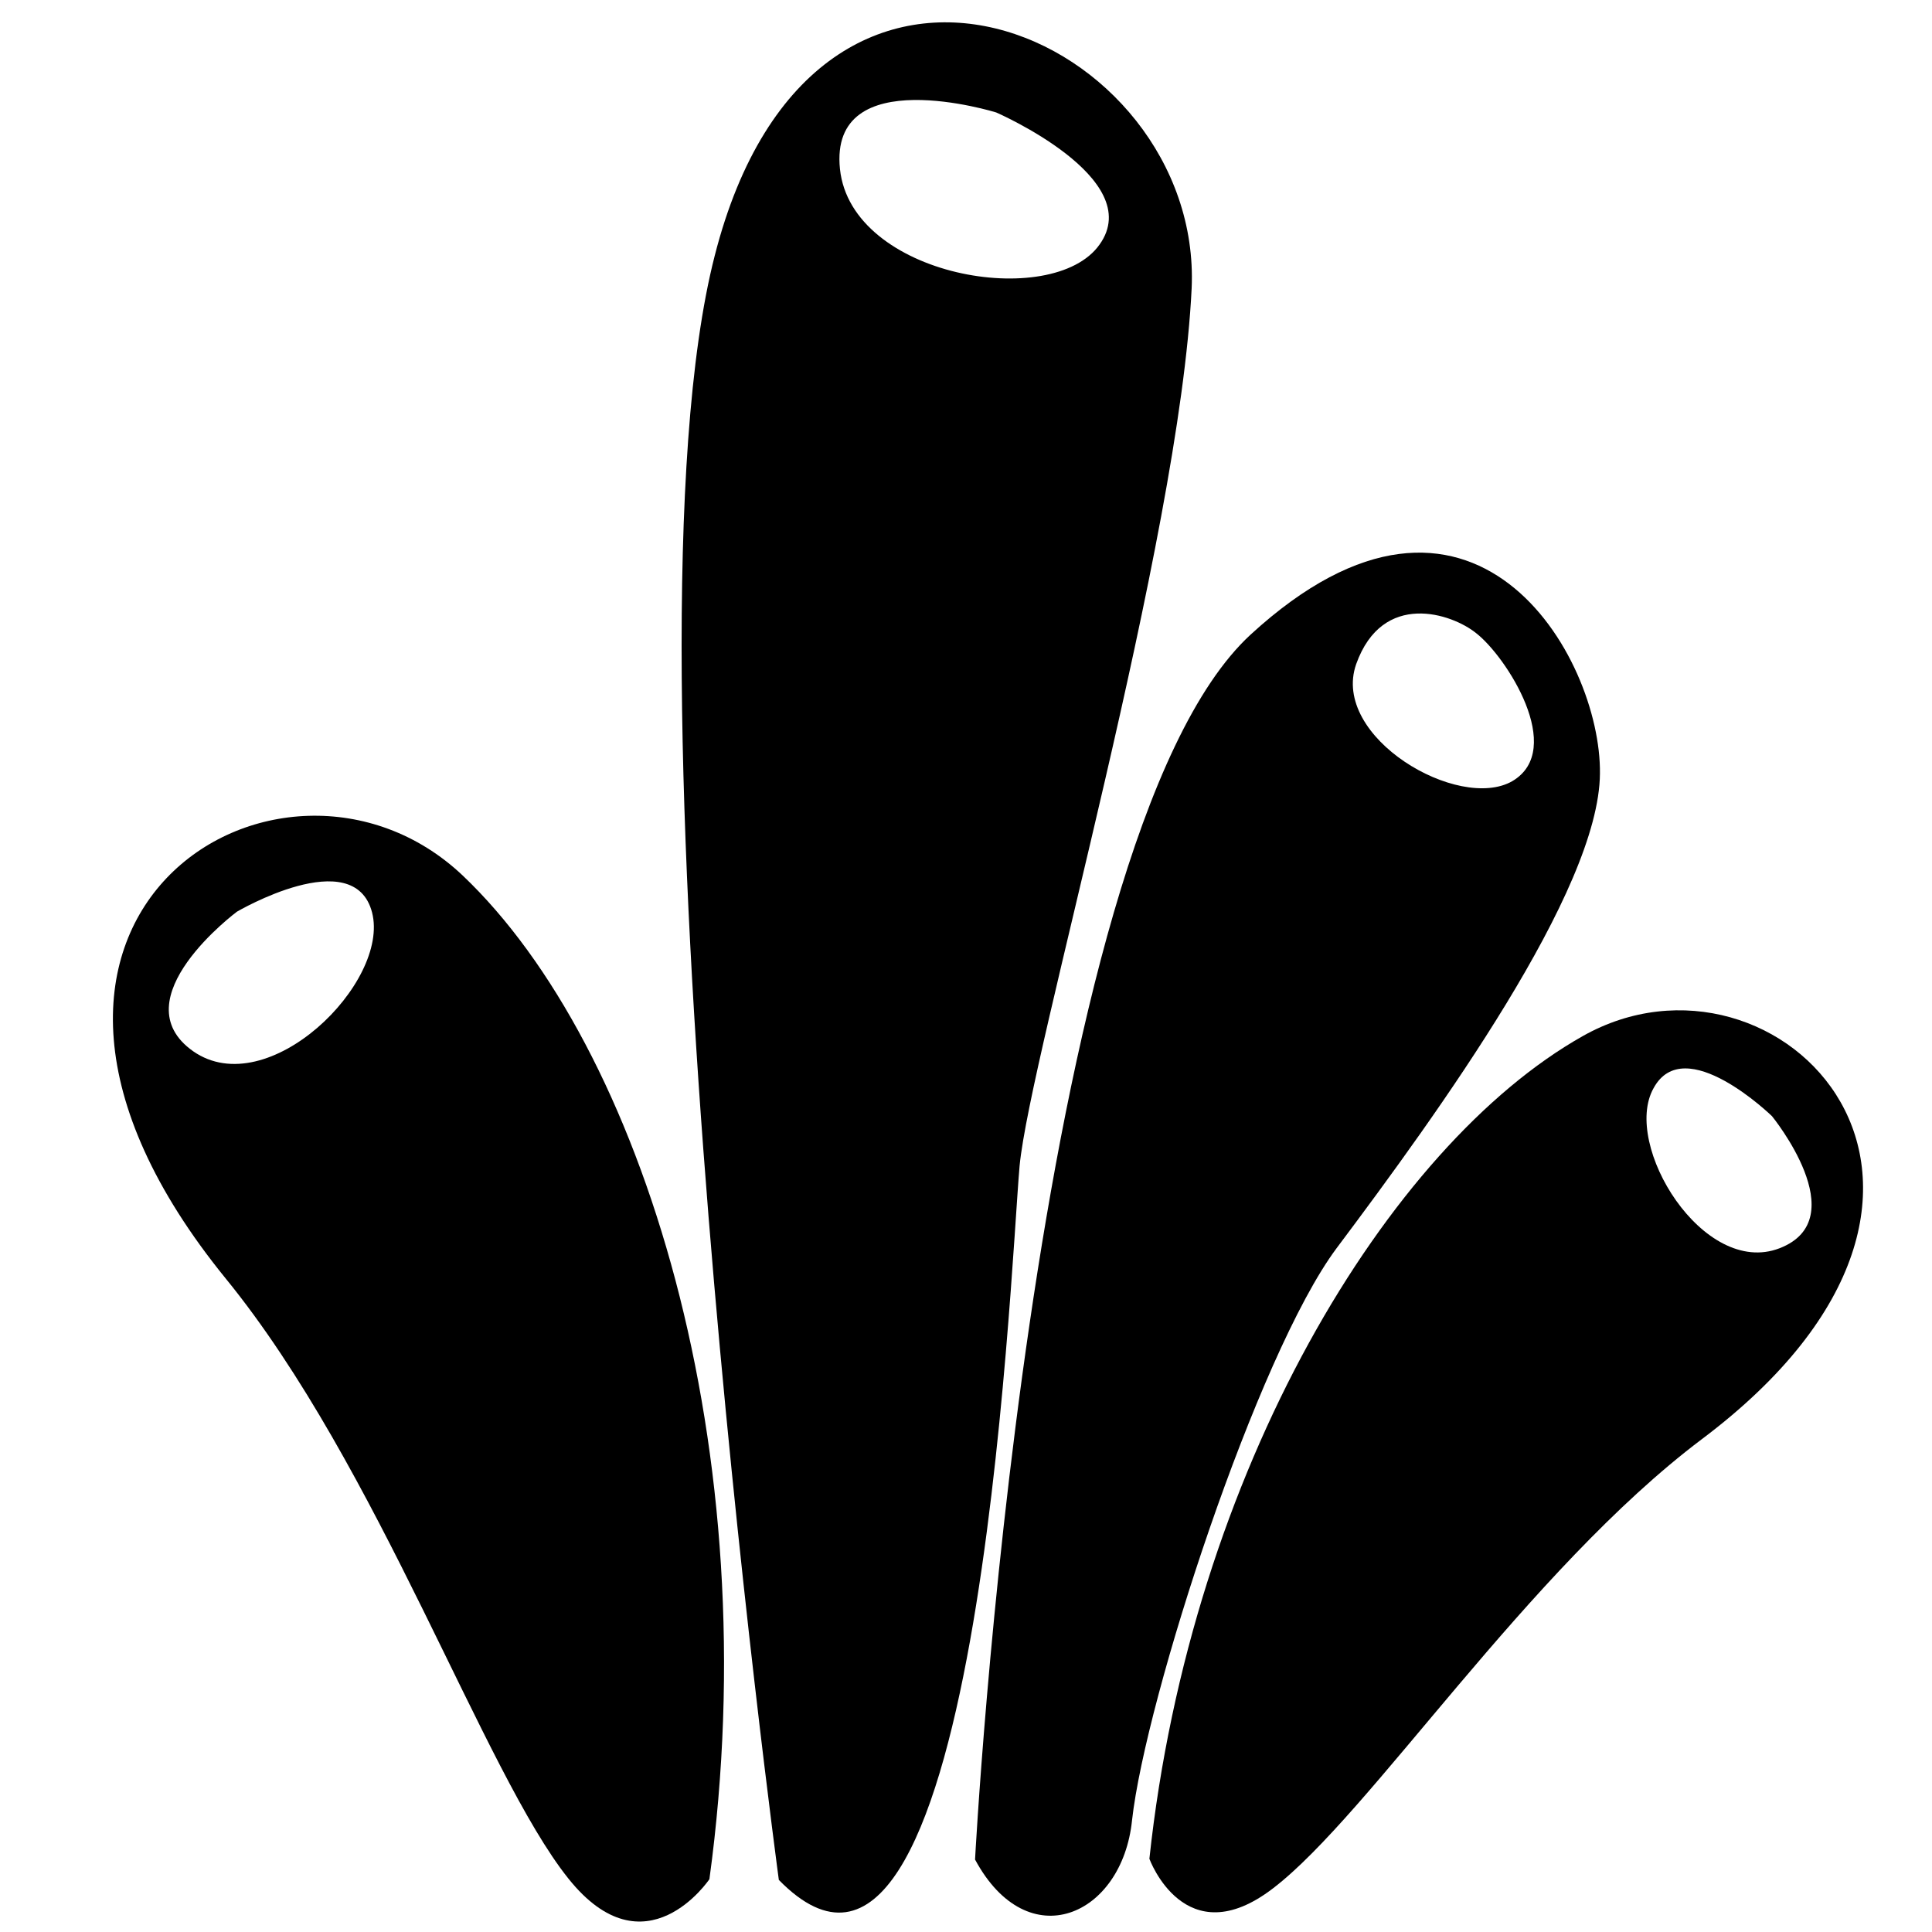
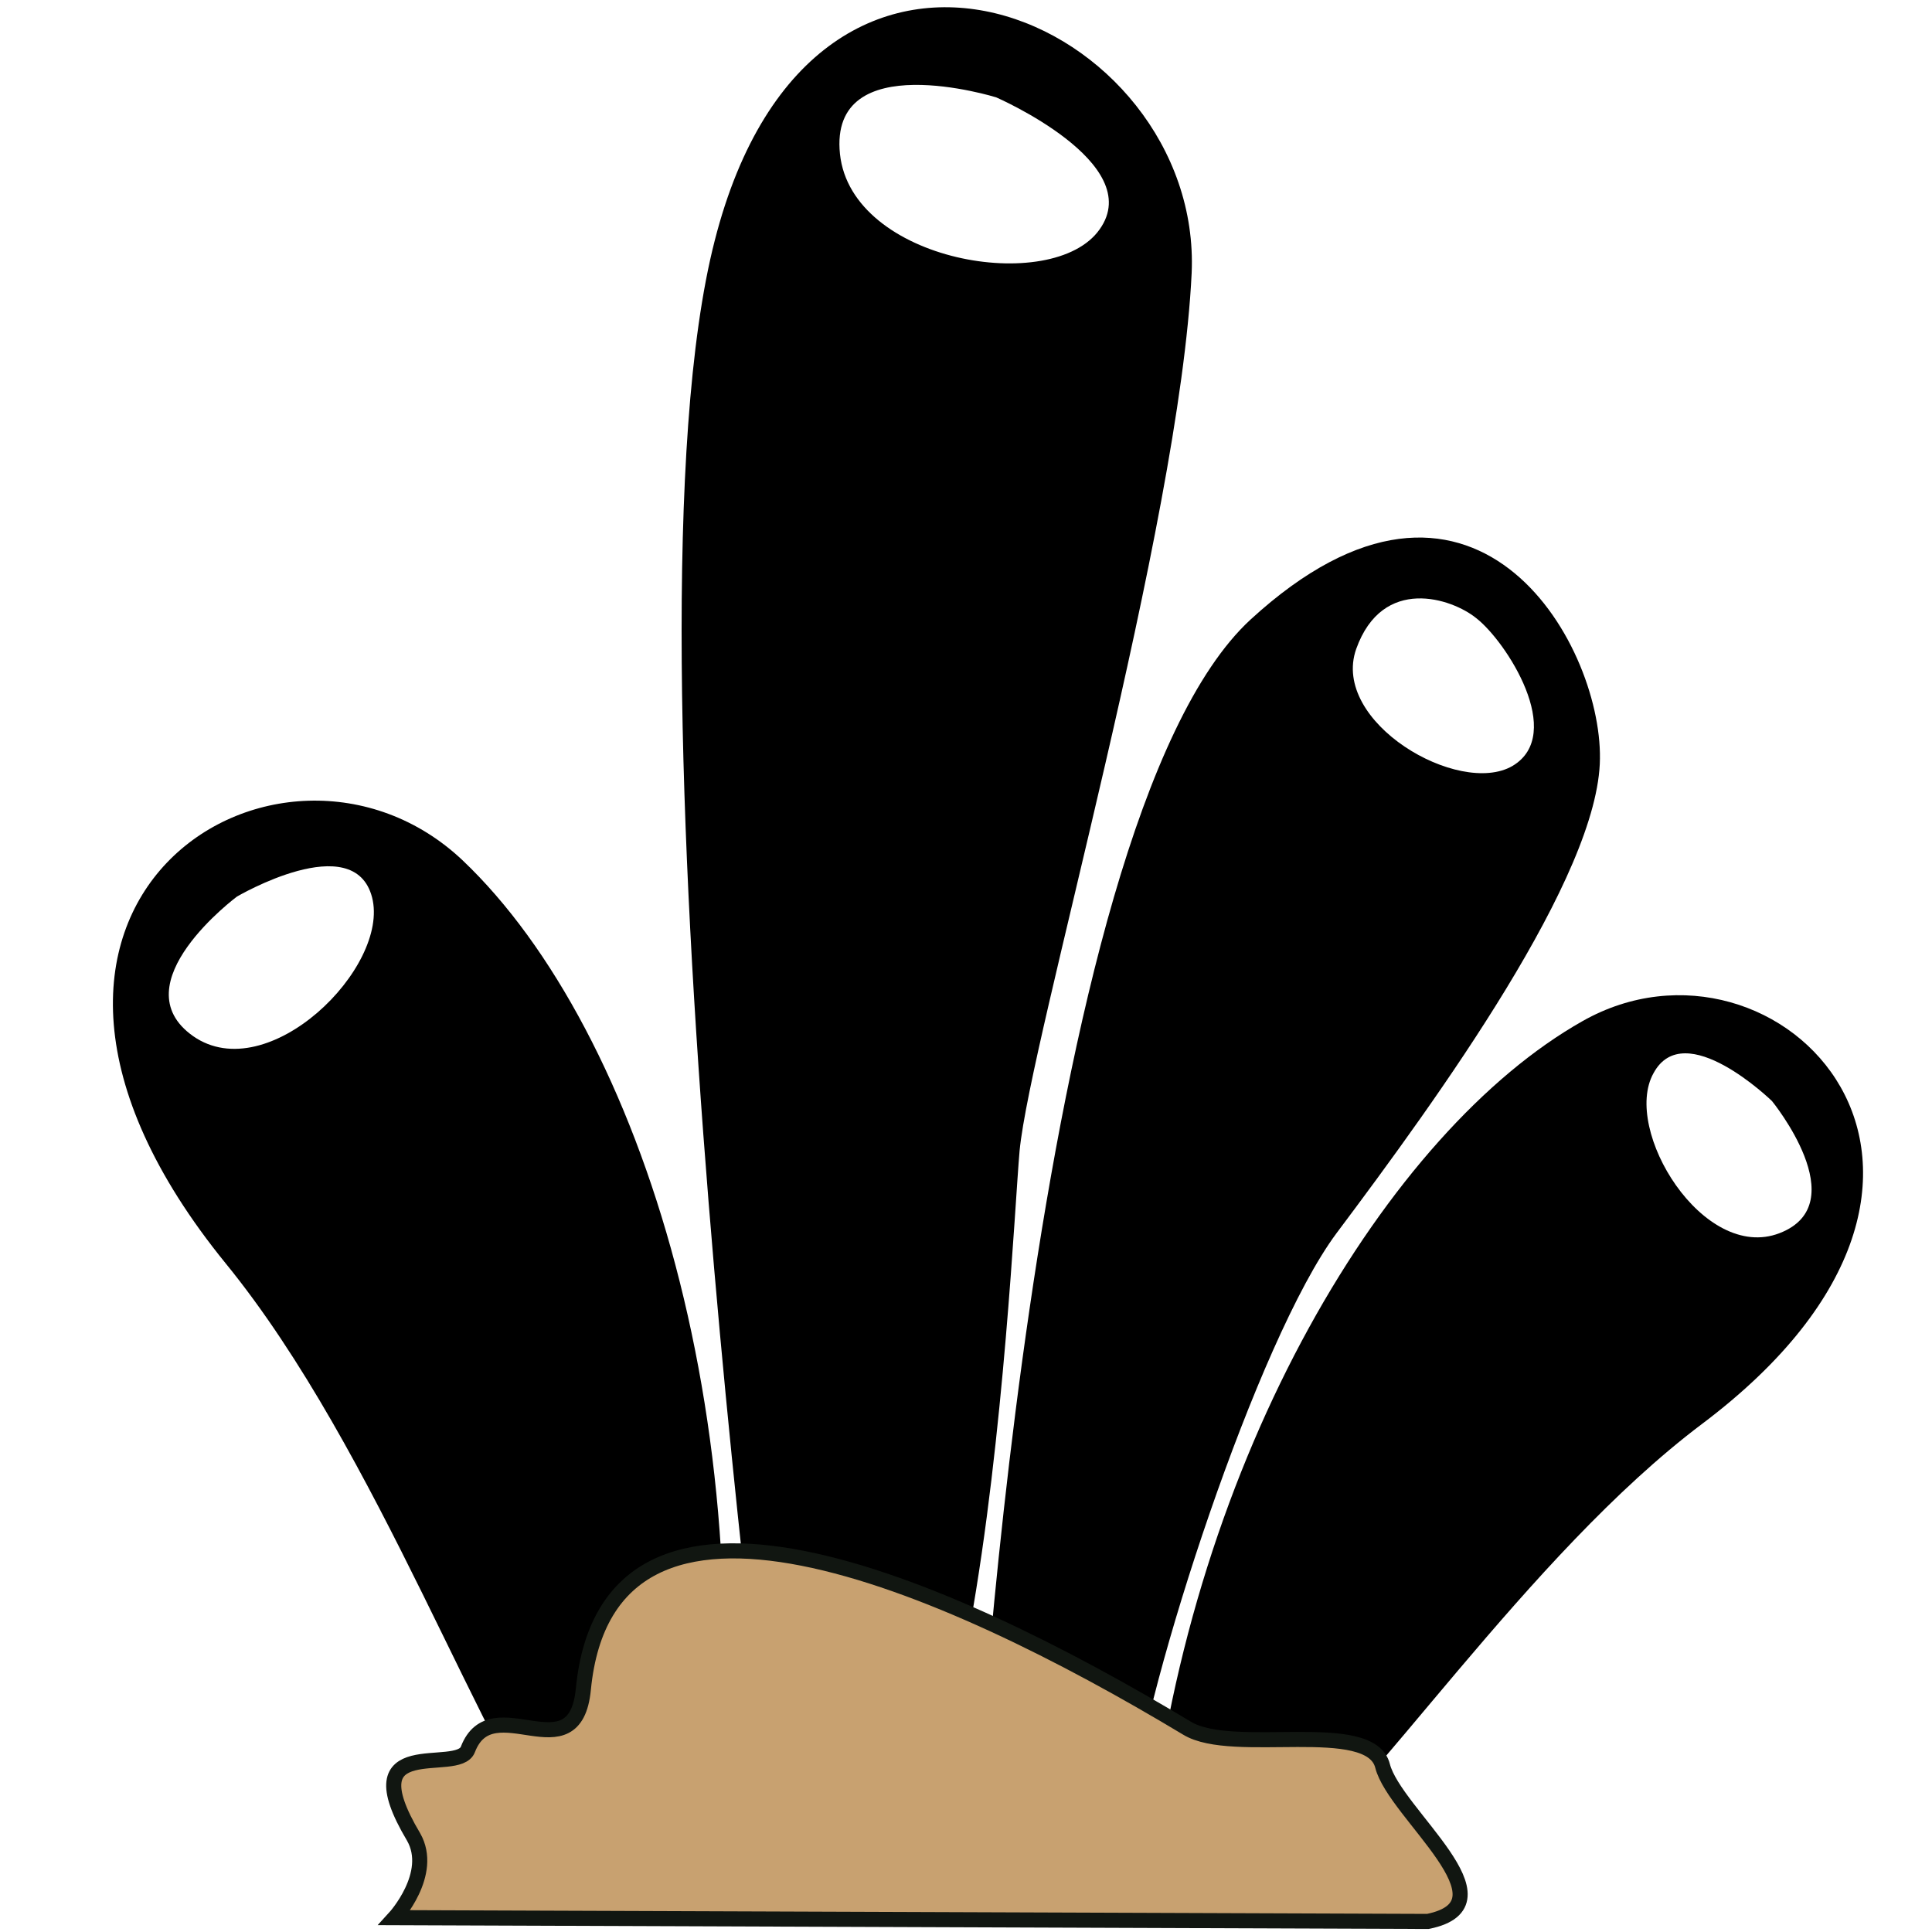
<svg xmlns="http://www.w3.org/2000/svg" version="1.2" viewBox="0 0 256 256">
-   <style />
-   <path fill-rule="evenodd" d="m94 249c0 0-8.5 12.7-18.7-0.1-11.2-14-25.1-54.6-45.4-79.5-38.8-47.7 7.5-76 31.4-53.4 23.8 22.6 40.5 76.1 32.7 133zm-62.6-128.2c0 0-15.6 11.6-5.8 18.5 9.9 6.9 26.1-9.1 23.7-18.4-2.4-9.2-17.9-0.1-17.9-0.1z" />
-   <path fill-rule="evenodd" d="m209.7 137.3c25.8-14.6 60.1 20.1 15.8 53.4-23.1 17.4-44 49.7-56.8 59.5-11.7 9-16.4-3.9-16.4-3.9 5.5-51.4 31.7-94.5 57.4-109zm9.4 6.9c-4.2 7.5 6.6 25.1 16.7 21.2 10.1-3.9-1-17.5-1-17.5 0 0-11.6-11.3-15.7-3.7z" />
-   <path fill-rule="evenodd" d="m103.2 249.1c0 0-22-162.6-8.5-215.2 13.4-52.6 64.7-29.2 63.2 4.3-1.6 33.5-21.4 101.5-22.8 116.3-1.3 14.9-5.6 121.5-31.9 94.6zm28.8-234.2c0 0-22.2-6.9-20.7 7.5 1.5 14.3 28.2 18.8 34.4 10 6.3-8.8-13.7-17.5-13.7-17.5z" />
-   <path fill-rule="evenodd" d="m129.2 246.4c0 0 7.1-135.2 36.5-162.3 29.4-27 46.5 2.9 46.3 18.4-0.1 15.5-21.4 44.9-34.9 62.9-10.5 14.1-25.3 59.6-27.1 75.8-1.3 12.7-13.8 18.2-20.8 5.2zm66.4-162.5c-3.2-2.6-12.4-5.7-15.9 4.1-3.4 9.7 13.6 19.6 20.7 15.5 7.1-4.2-0.8-16.5-4.8-19.6z" />
+   <path fill-rule="evenodd" d="m94 247c0 0-8.5 12.7-18.7-0.1-11.2-14-25.1-54.6-45.4-79.5-38.8-47.7 7.5-76 31.4-53.4 23.8 22.6 40.5 76.1 32.7 133zm-62.6-128.2c0 0-15.6 11.6-5.8 18.5 9.9 6.9 26.1-9.1 23.7-18.4-2.4-9.2-17.9-0.1-17.9-0.1z" />
+   <path fill-rule="evenodd" d="m209.7 135.3c25.8-14.6 60.1 20.1 15.8 53.4-23.1 17.4-44 49.7-56.8 59.5-11.7 9-16.4-3.9-16.4-3.9 5.5-51.4 31.7-94.5 57.4-109zm9.4 6.9c-4.2 7.5 6.6 25.1 16.7 21.2 10.1-3.9-1-17.5-1-17.5 0 0-11.6-11.3-15.7-3.7z" />
+   <path fill-rule="evenodd" d="m103.2 247.1c0 0-22-162.6-8.5-215.2 13.4-52.6 64.7-29.2 63.2 4.3-1.6 33.5-21.4 101.5-22.8 116.3-1.3 14.9-5.6 121.5-31.9 94.6zm28.8-234.2c0 0-22.2-6.9-20.7 7.5 1.5 14.3 28.2 18.8 34.4 10 6.3-8.8-13.7-17.5-13.7-17.5z" />
+   <path fill-rule="evenodd" d="m129.2 244.4c0 0 7.1-135.2 36.5-162.3 29.4-27 46.5 2.9 46.3 18.4-0.1 15.5-21.4 44.9-34.9 62.9-10.5 14.1-25.3 59.6-27.1 75.8-1.3 12.7-13.8 18.2-20.8 5.2zm66.4-162.5c-3.2-2.6-12.4-5.7-15.9 4.1-3.4 9.7 13.6 19.6 20.7 15.5 7.1-4.2-0.8-16.5-4.8-19.6z" />
+   <path d="m52.3 254.1l136.9 0.5c11.8-2.4-4.4-14.3-6-20.6-1.6-6.4-19.8-1.3-25.9-5-32.4-19.5-76.7-38.8-80-5.2-1.1 11.5-12.1-0.3-15.3 8-1.3 3.5-15.6-2.5-7.2 11.6 2.8 4.9-2.5 10.7-2.5 10.7z" style="fill:#c8a170;stroke:#111611;stroke-miterlimit:100;stroke-width:2" />
</svg>
